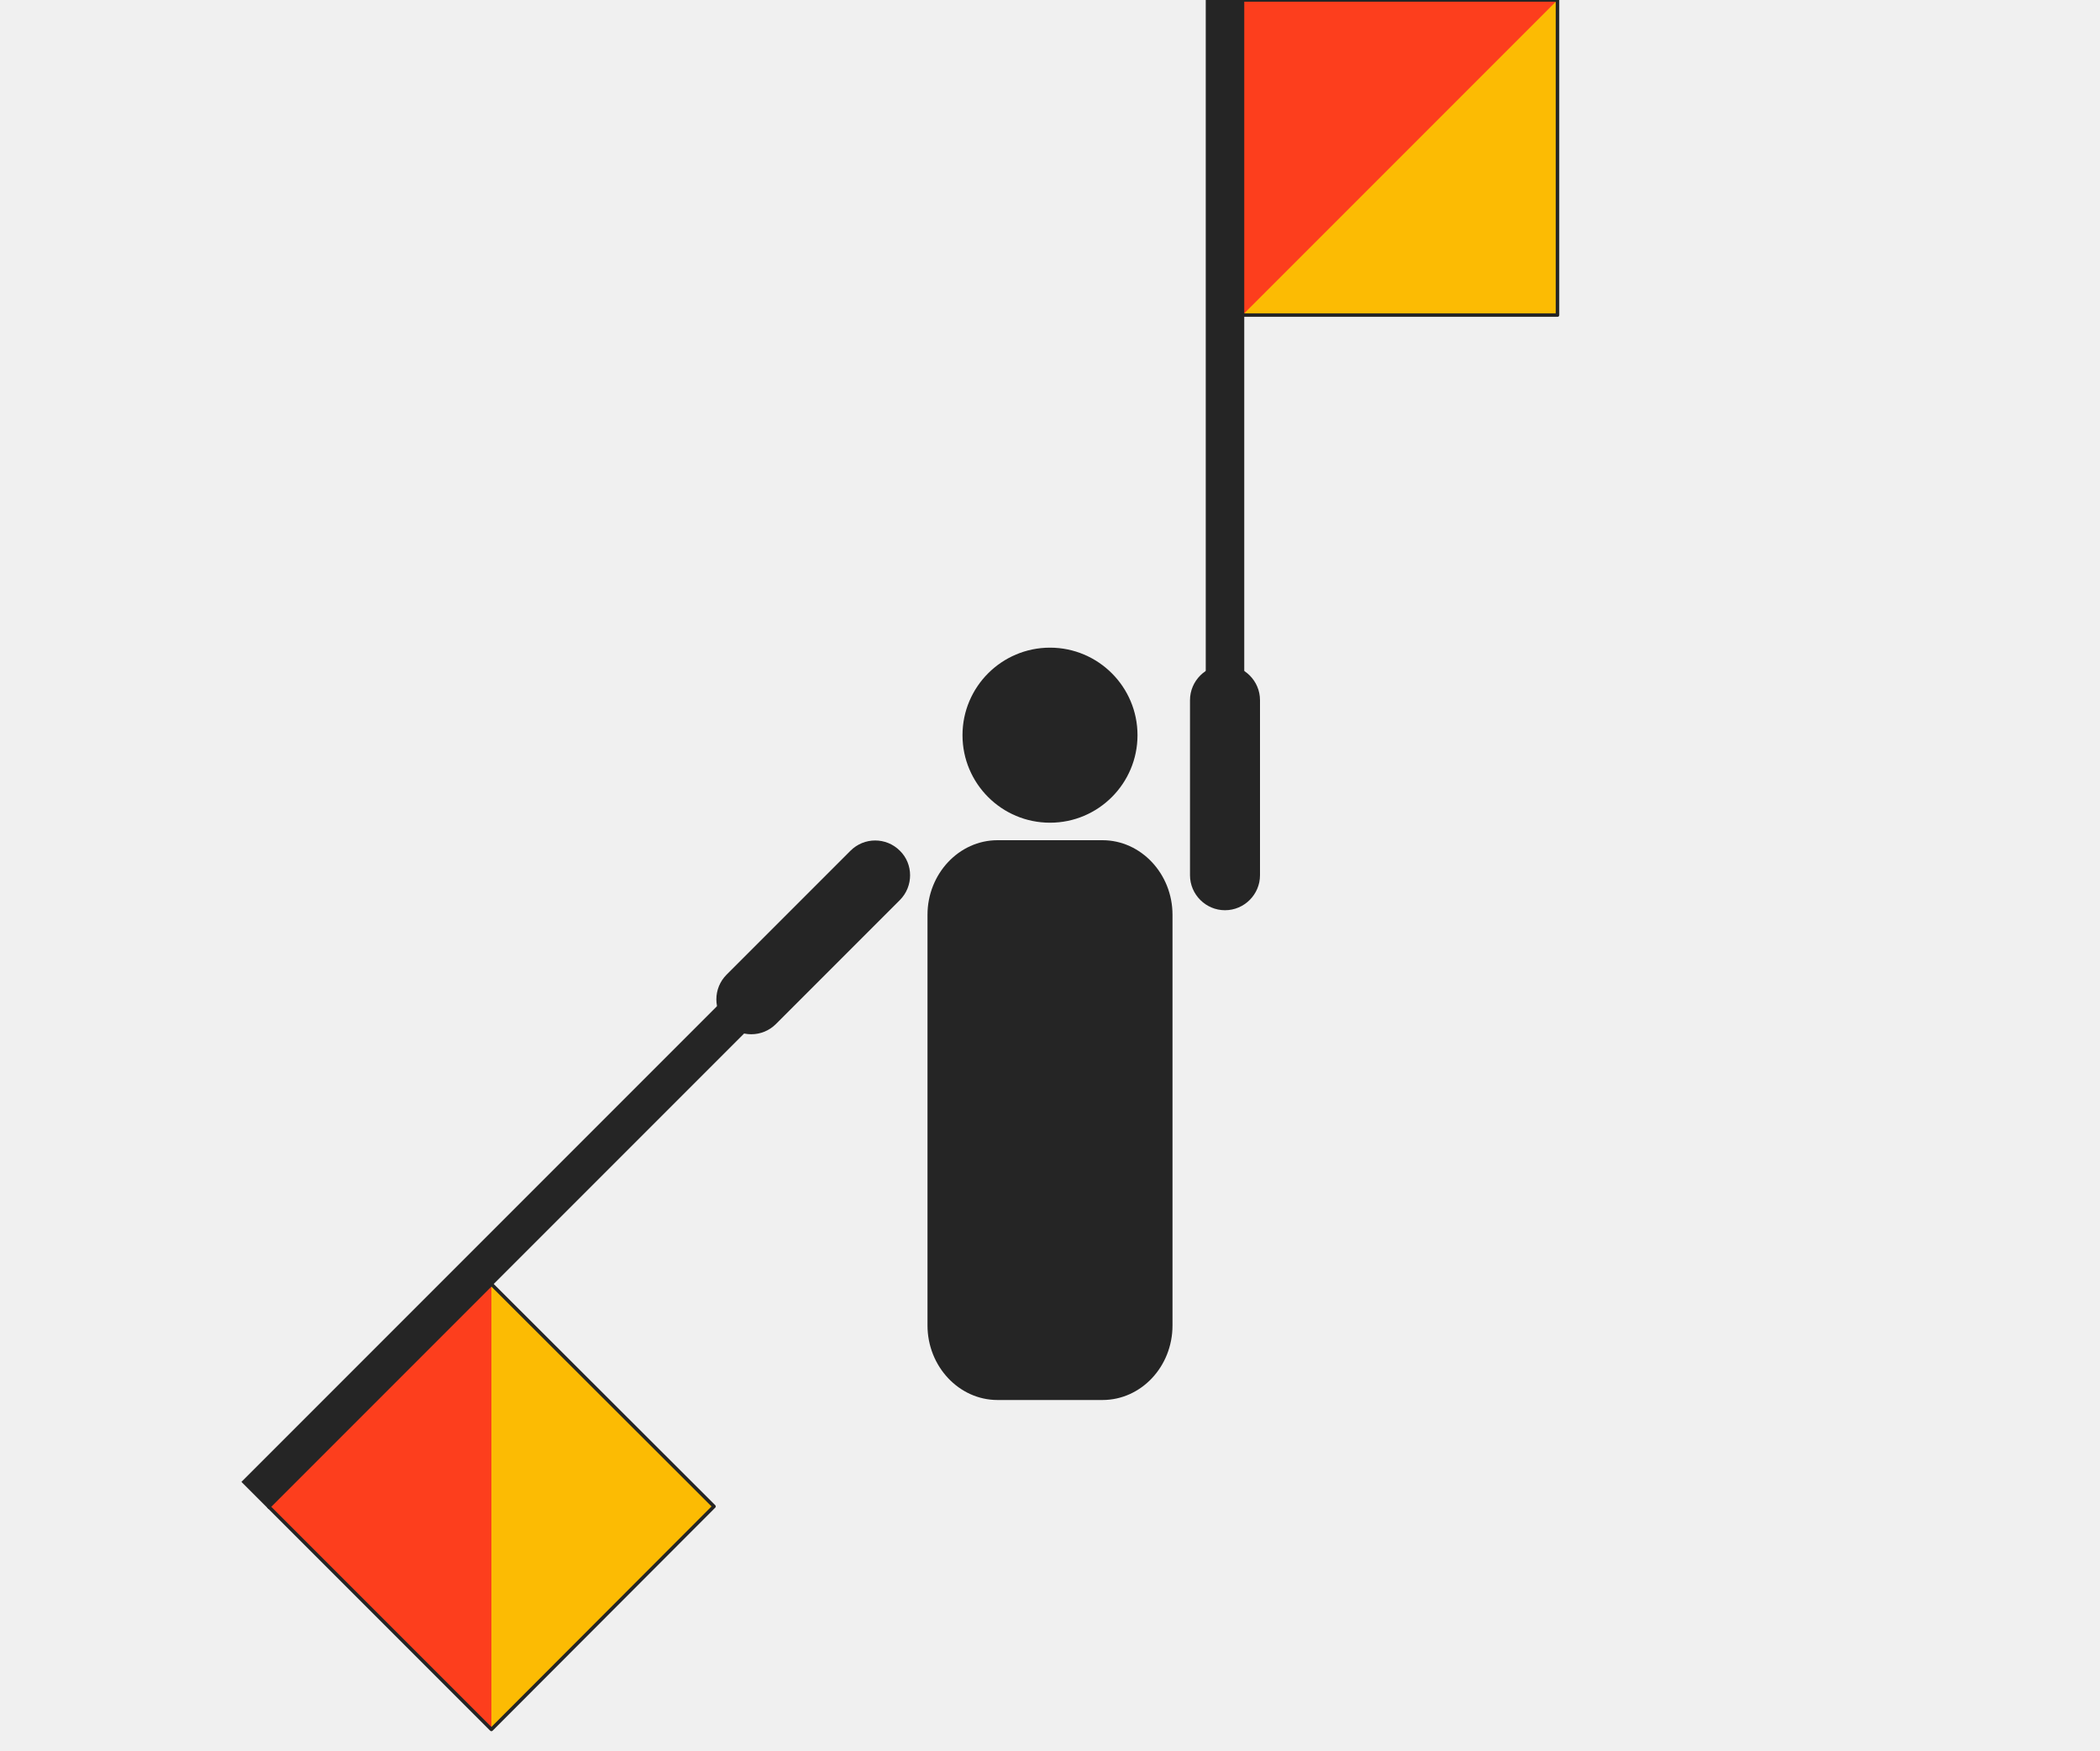
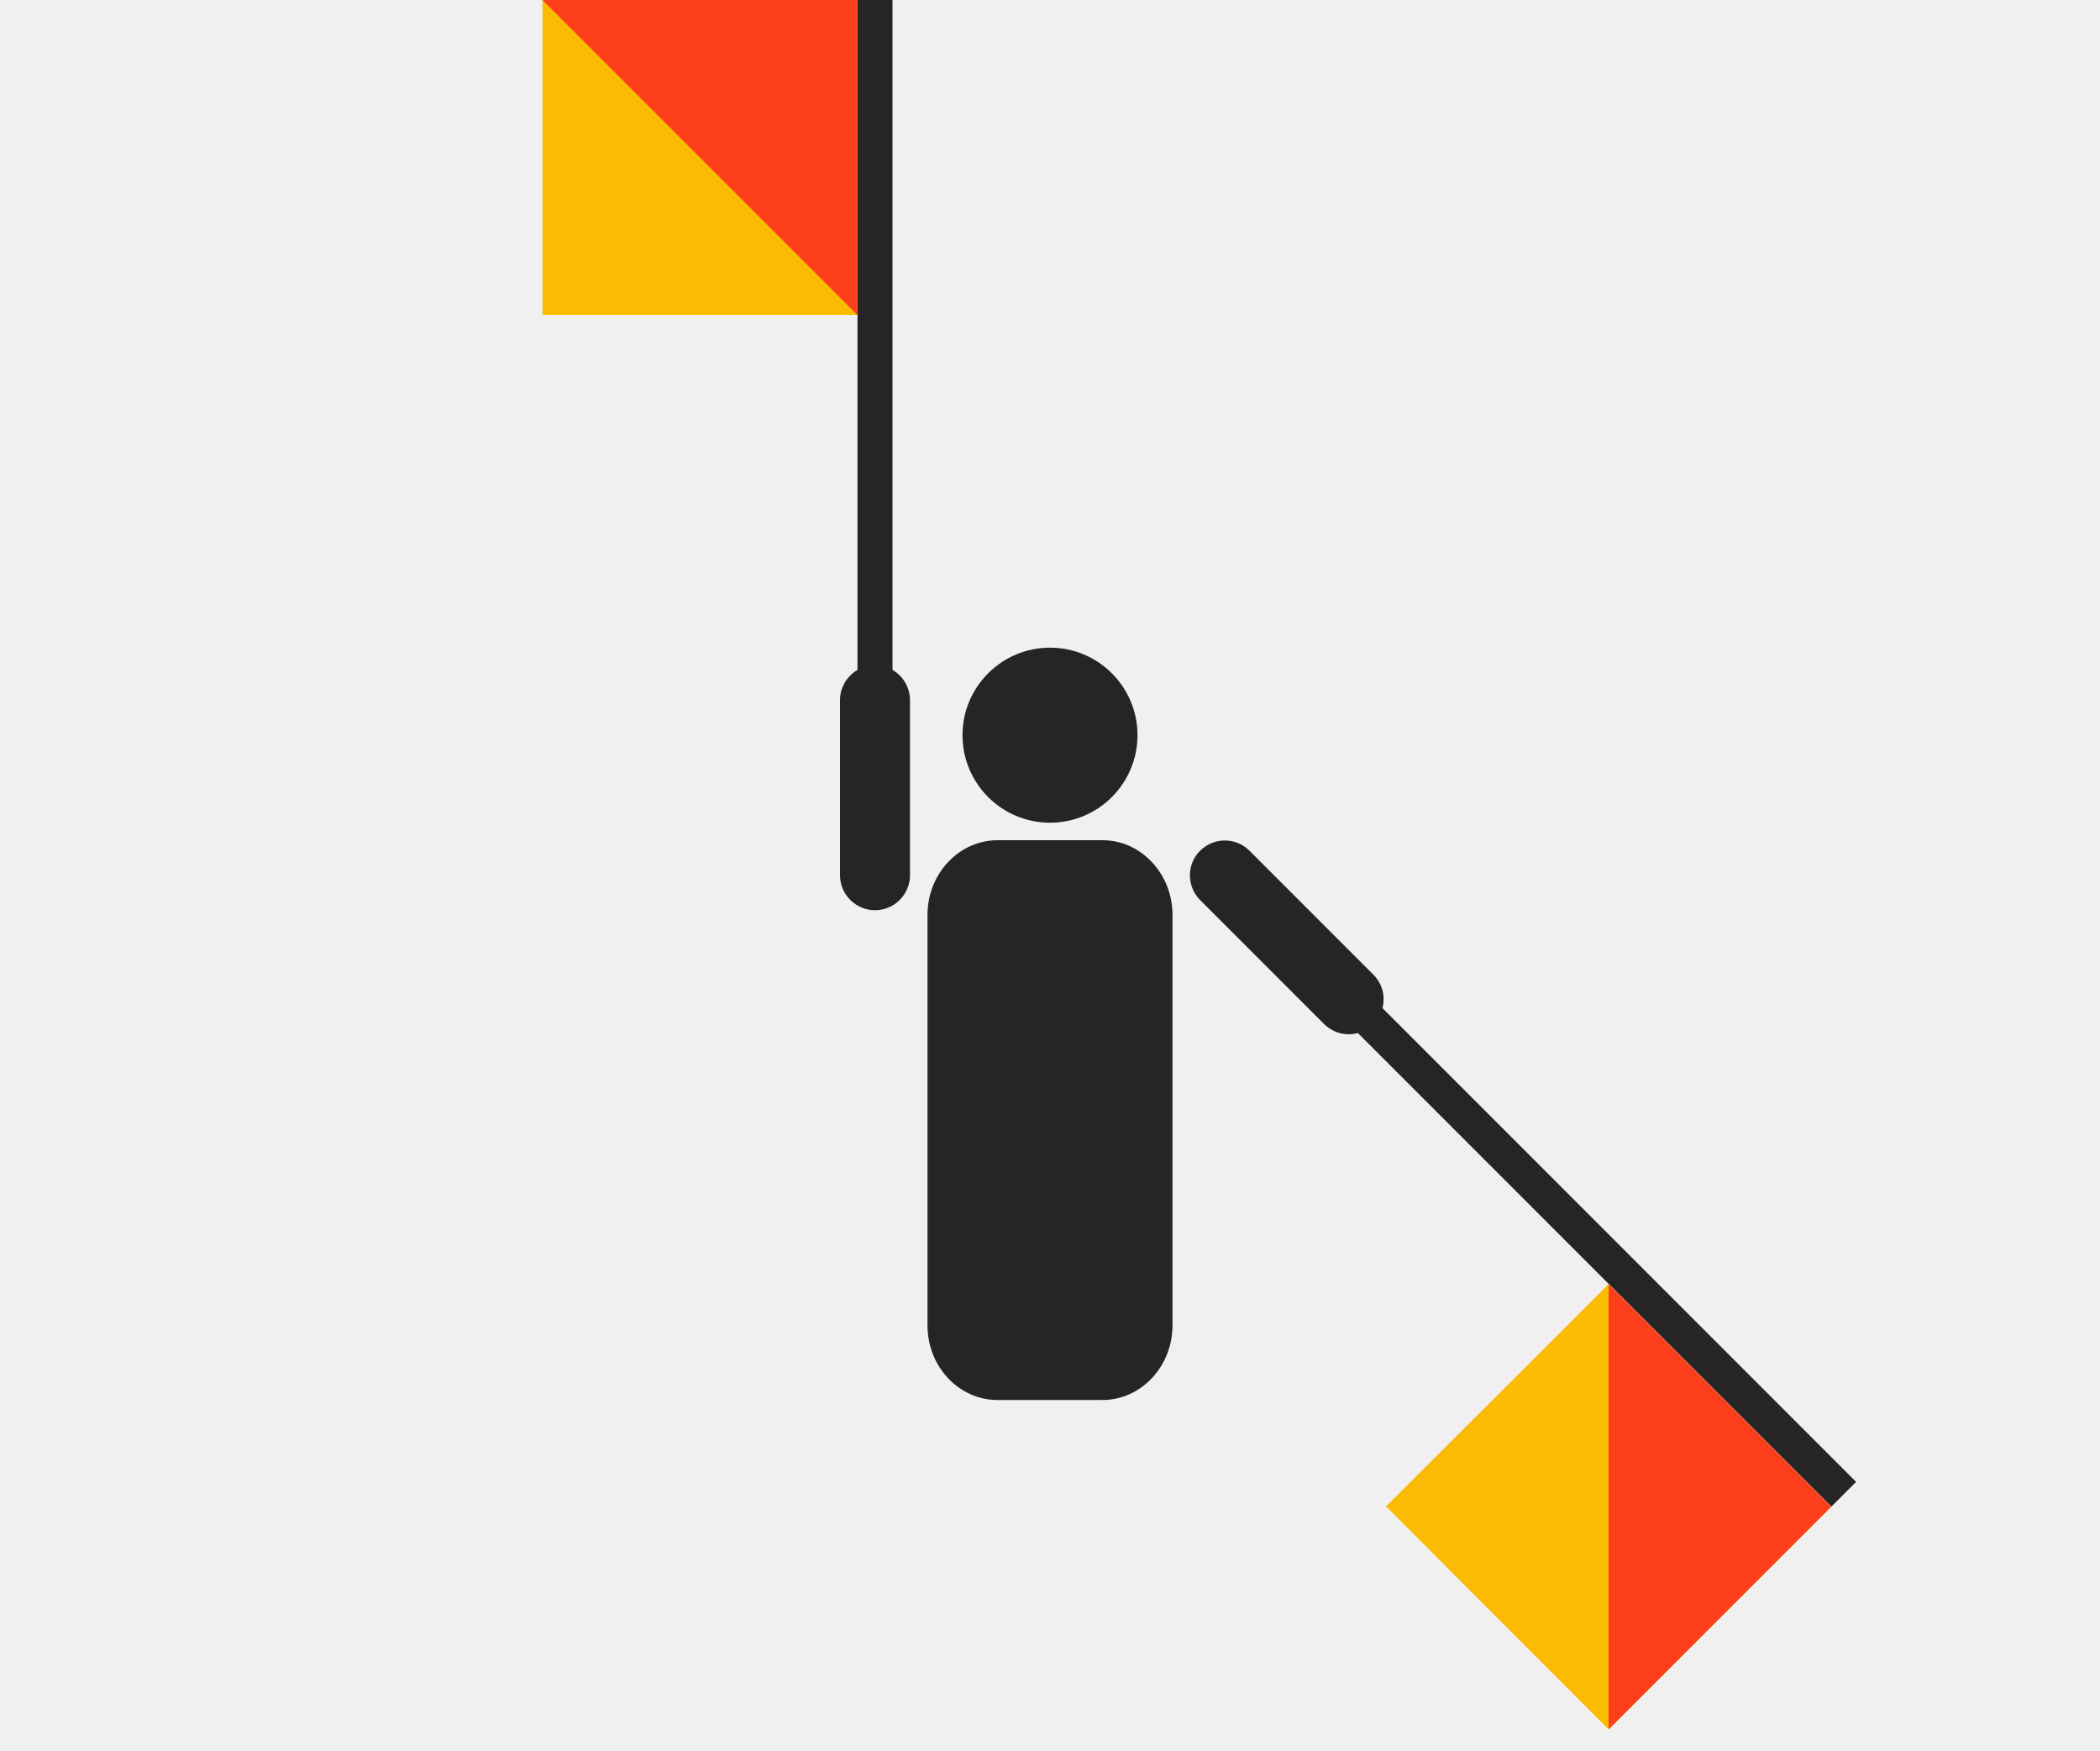
<svg xmlns="http://www.w3.org/2000/svg" width="600" height="500" viewBox="0 0 600 500" fill="none">
-   <g clip-path="url(#clip0)">
-     <path fill-rule="evenodd" clip-rule="evenodd" d="M325 210C325 223.8 313.8 235 300 235C286.2 235 275 223.8 275 210C275 196.2 286.2 185 300 185C313.8 185 325 196.2 325 210Z" fill="#252525" />
-     <path fill-rule="evenodd" clip-rule="evenodd" d="M285 240H315C326 240 335 249.6 335 261.3V378.6C335 390.4 326 399.9 315 399.9H285C274 399.9 265 390.3 265 378.6V261.3C265 249.6 274 240 285 240Z" fill="#252525" />
-     <path fill-rule="evenodd" clip-rule="evenodd" d="M340 250V200C340 194.5 344.5 190 350 190C355.5 190 360 194.5 360 200V250C360 255.5 355.5 260 350 260C344.5 260 340 255.5 340 250Z" fill="#252525" />
-     <path d="M355 0H345V200H355V0Z" fill="#252525" stroke="#252525" />
-     <path fill-rule="evenodd" clip-rule="evenodd" d="M445 90H355V0H445V90Z" fill="#FCBB03" />
-     <path fill-rule="evenodd" clip-rule="evenodd" d="M355 90V0H445L355 90Z" fill="#FD3E1D" />
-     <path fill-rule="evenodd" clip-rule="evenodd" d="M445 90H355V0H445V90Z" stroke="#252525" stroke-linejoin="round" />
-     <path fill-rule="evenodd" clip-rule="evenodd" d="M257.1 257.1L221.7 292.5C217.8 296.4 211.5 296.4 207.6 292.5C203.7 288.6 203.7 282.3 207.6 278.4L243 243C246.9 239.1 253.2 239.1 257.1 243C261 246.8 261 253.2 257.1 257.1Z" fill="#252525" />
-     <path d="M211.105 281.867L69.685 423.287L76.756 430.358L218.176 288.938L211.105 281.867Z" fill="#252525" stroke="#252525" />
-     <path fill-rule="evenodd" clip-rule="evenodd" d="M204 430.3L140.4 494L76.8 430.4L140.4 366.8L204 430.3Z" fill="#FCBB03" />
-     <path fill-rule="evenodd" clip-rule="evenodd" d="M140.4 494L76.8 430.4L140.4 366.8V494Z" fill="#FD3E1D" />
-     <path fill-rule="evenodd" clip-rule="evenodd" d="M204 430.3L140.4 494L76.8 430.4L140.4 366.8L204 430.3Z" stroke="#252525" stroke-linejoin="round" />
-   </g>
-   <defs>
-     <clipPath id="clip0">
-       <rect width="600" height="500" fill="white" />
-     </clipPath>
-   </defs>
+   <path fill-rule="evenodd" clip-rule="evenodd" d="M275 210C275 223.8 286.2 235 300 235C313.8 235 325 223.8 325 210C325 196.2 313.8 185 300 185C286.2 185 275 196.2 275 210Z" fill="#252525" />
+   <path fill-rule="evenodd" clip-rule="evenodd" d="M315 240H285C274 240 265 249.6 265 261.3V378.6C265 390.4 274 399.9 285 399.9H315C326 399.9 335 390.3 335 378.6V261.3C335 249.6 326 240 315 240Z" fill="#252525" />
+   <path fill-rule="evenodd" clip-rule="evenodd" d="M260 250V200C260 194.5 255.5 190 250 190C244.5 190 240 194.5 240 200V250C240 255.5 244.5 260 250 260C255.5 260 260 255.5 260 250Z" fill="#252525" />
+   <path d="M245 0H255V200H245V0Z" fill="#252525" />
+   <path fill-rule="evenodd" clip-rule="evenodd" d="M155 90H245V0H155V90Z" fill="#FCBB03" />
+   <path fill-rule="evenodd" clip-rule="evenodd" d="M245 90V0H155L245 90Z" fill="#FD3E1D" />
+   <path fill-rule="evenodd" clip-rule="evenodd" d="M342.899 257.1L378.299 292.5C382.199 296.4 388.499 296.4 392.399 292.5C396.299 288.6 396.299 282.3 392.399 278.4L356.999 243C353.099 239.1 346.799 239.1 342.899 243C338.999 246.8 338.999 253.2 342.899 257.1Z" fill="#252525" />
+   <path d="M388.894 281.868L530.314 423.288L523.243 430.359L381.823 288.939L388.894 281.868Z" fill="#252525" />
+   <path fill-rule="evenodd" clip-rule="evenodd" d="M395.999 430.3L459.599 494L523.199 430.4L459.599 366.8L395.999 430.3Z" fill="#FCBB03" />
+   <path fill-rule="evenodd" clip-rule="evenodd" d="M459.599 494L523.199 430.4L459.599 366.8V494Z" fill="#FD3E1D" />
</svg>
